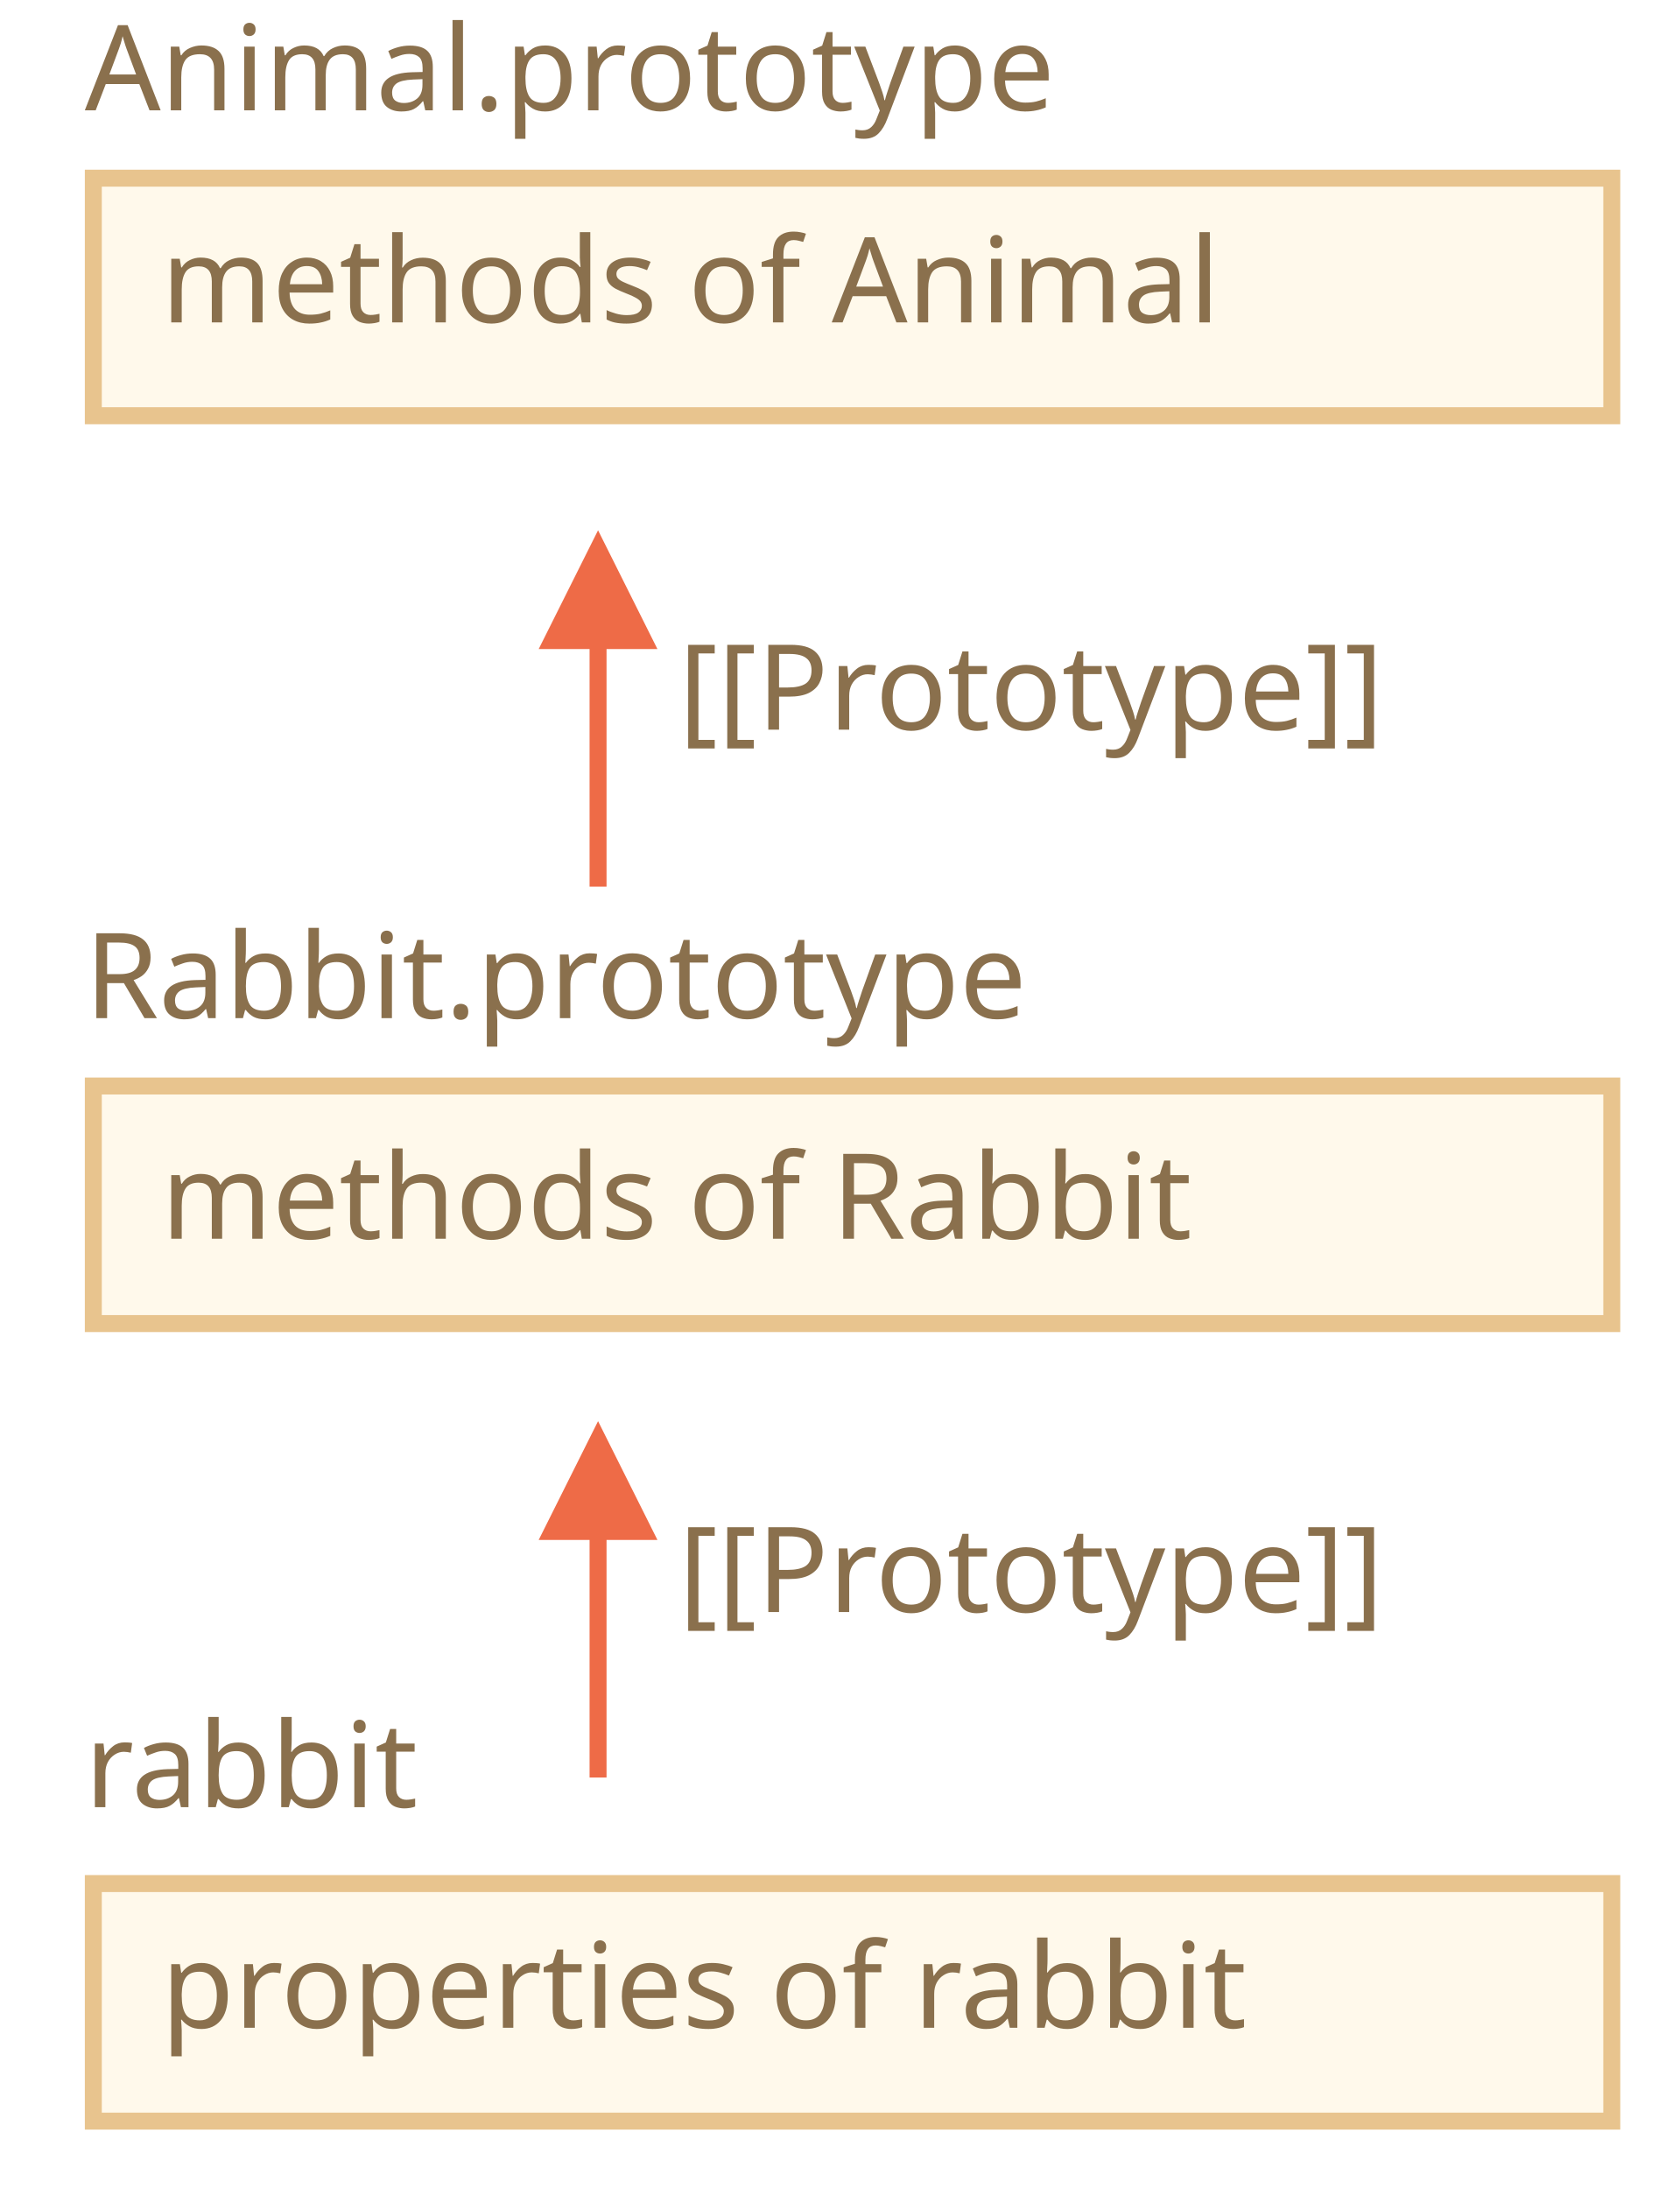
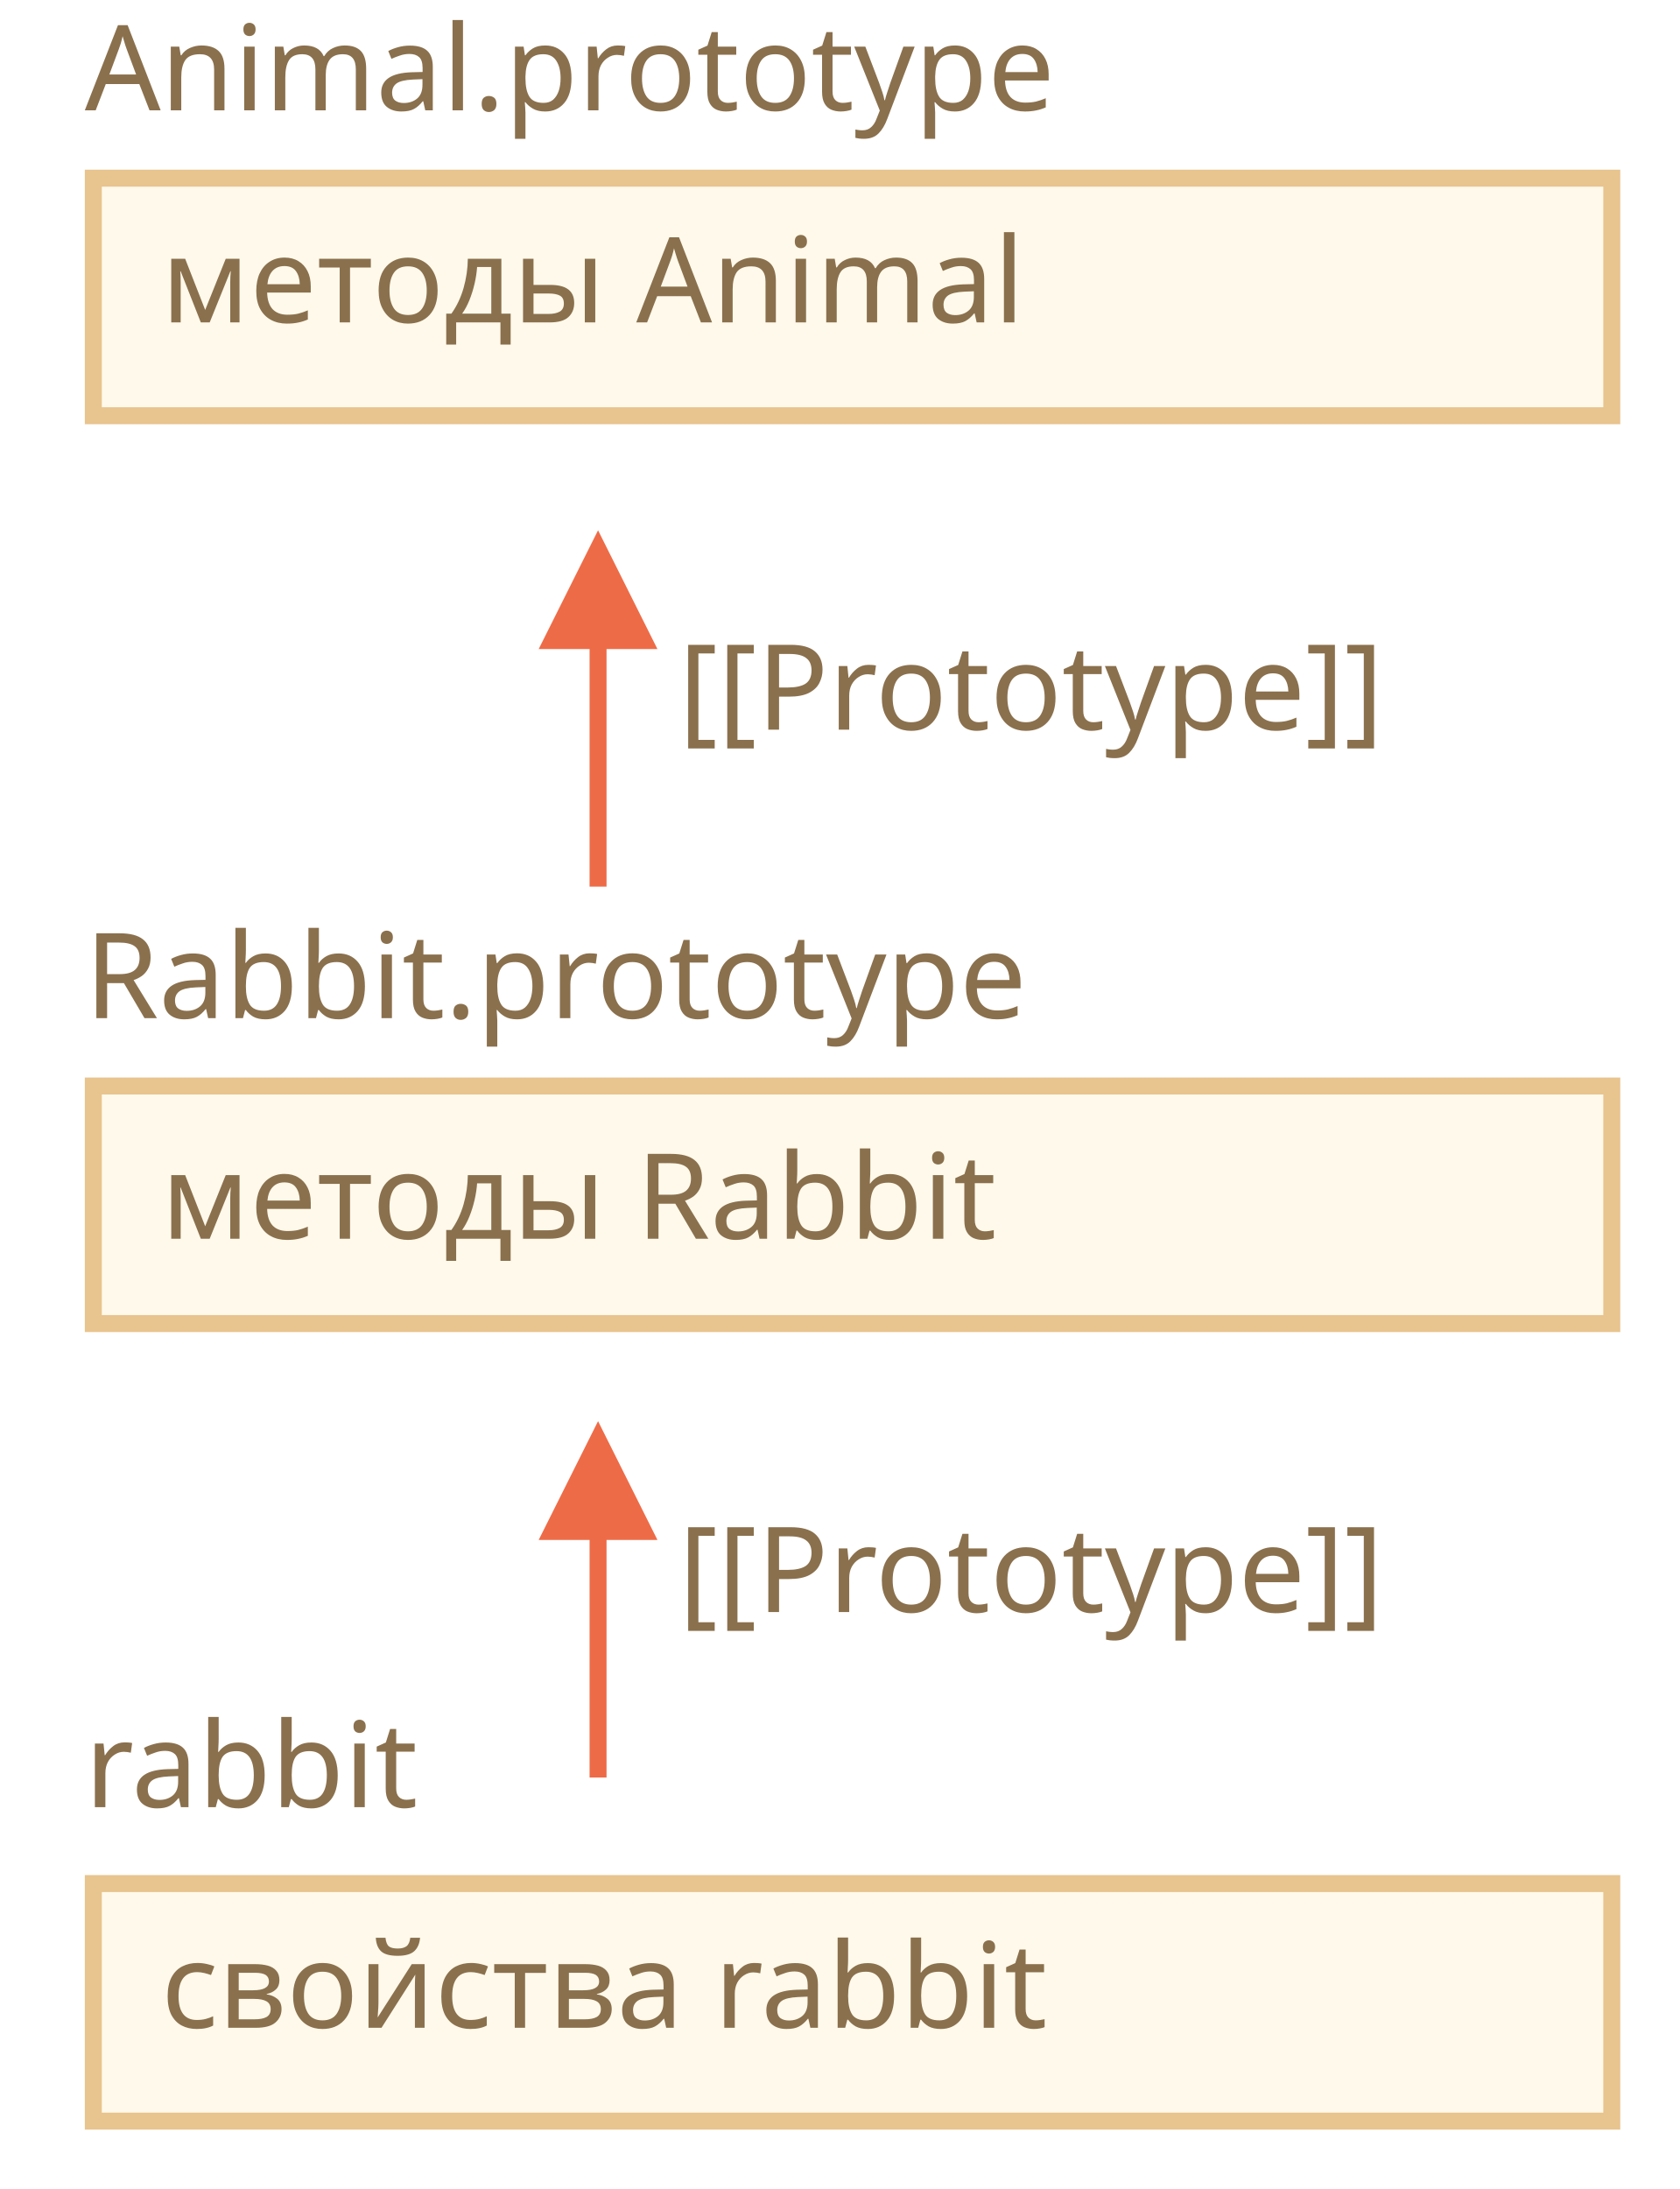
<svg xmlns="http://www.w3.org/2000/svg" width="198px" height="258px" viewBox="0 0 198 258" version="1.1">
  <g id="inheritance" stroke="none" stroke-width="1" fill="none" fill-rule="evenodd">
    <g id="class-inheritance-rabbit-animal.svg">
      <rect id="Rectangle-1" stroke="#E8C48E" stroke-width="2" fill="#FFF9EB" x="11" y="128" width="179" height="28" />
      <text id="methods-of-Rabbit" font-family="PTMono-Regular, PT Mono" font-size="14" font-weight="normal" fill="#8A704D">
-         <tspan x="19" y="146">methods of Rabbit</tspan>
+         <tspan x="19" y="146">методы Rabbit</tspan>
      </text>
      <text id="Rabbit.prototype" font-family="PTMono-Regular, PT Mono" font-size="14" font-weight="normal" fill="#8A704D">
        <tspan x="10" y="120">Rabbit.prototype</tspan>
      </text>
      <text id="rabbit" font-family="PTMono-Regular, PT Mono" font-size="14" font-weight="normal" fill="#8A704D">
        <tspan x="10" y="213">rabbit</tspan>
      </text>
      <rect id="Rectangle-1" stroke="#E8C48E" stroke-width="2" fill="#FFF9EB" x="11" y="21" width="179" height="28" />
      <text id="methods-of-Animal" font-family="PTMono-Regular, PT Mono" font-size="14" font-weight="normal" fill="#8A704D">
-         <tspan x="19" y="38">methods of Animal</tspan>
+         <tspan x="19" y="38">методы Animal</tspan>
      </text>
      <text id="Animal.prototype" font-family="PTMono-Regular, PT Mono" font-size="14" font-weight="normal" fill="#8A704D">
        <tspan x="10" y="13">Animal.prototype</tspan>
      </text>
      <rect id="Rectangle-1" stroke="#E8C48E" stroke-width="2" fill="#FFF9EB" x="11" y="222" width="179" height="28" />
      <path id="Line" d="M71.5,181.5 L71.5,209.5 L69.5,209.5 L69.5,181.5 L63.5,181.5 L70.5,167.5 L77.5,181.5 L71.5,181.5 Z" fill="#EE6B47" fill-rule="nonzero" />
      <path id="Line-2" d="M71.5,76.5 L71.5,104.5 L69.5,104.5 L69.5,76.5 L63.5,76.5 L70.5,62.5 L77.5,76.5 L71.5,76.5 Z" fill="#EE6B47" fill-rule="nonzero" />
      <text id="[[Prototype]]" font-family="PTMono-Regular, PT Mono" font-size="14" font-weight="normal" fill="#8A704D">
        <tspan x="80" y="86">[[Prototype]]</tspan>
      </text>
      <text id="[[Prototype]]-Copy" font-family="PTMono-Regular, PT Mono" font-size="14" font-weight="normal" fill="#8A704D">
        <tspan x="80" y="190">[[Prototype]]</tspan>
      </text>
      <text id="properties-of-rabbit" font-family="PTMono-Regular, PT Mono" font-size="14" font-weight="normal" fill="#8A704D">
-         <tspan x="19" y="239">properties of rabbit</tspan>
+         <tspan x="19" y="239">свойства rabbit</tspan>
      </text>
    </g>
  </g>
</svg>
